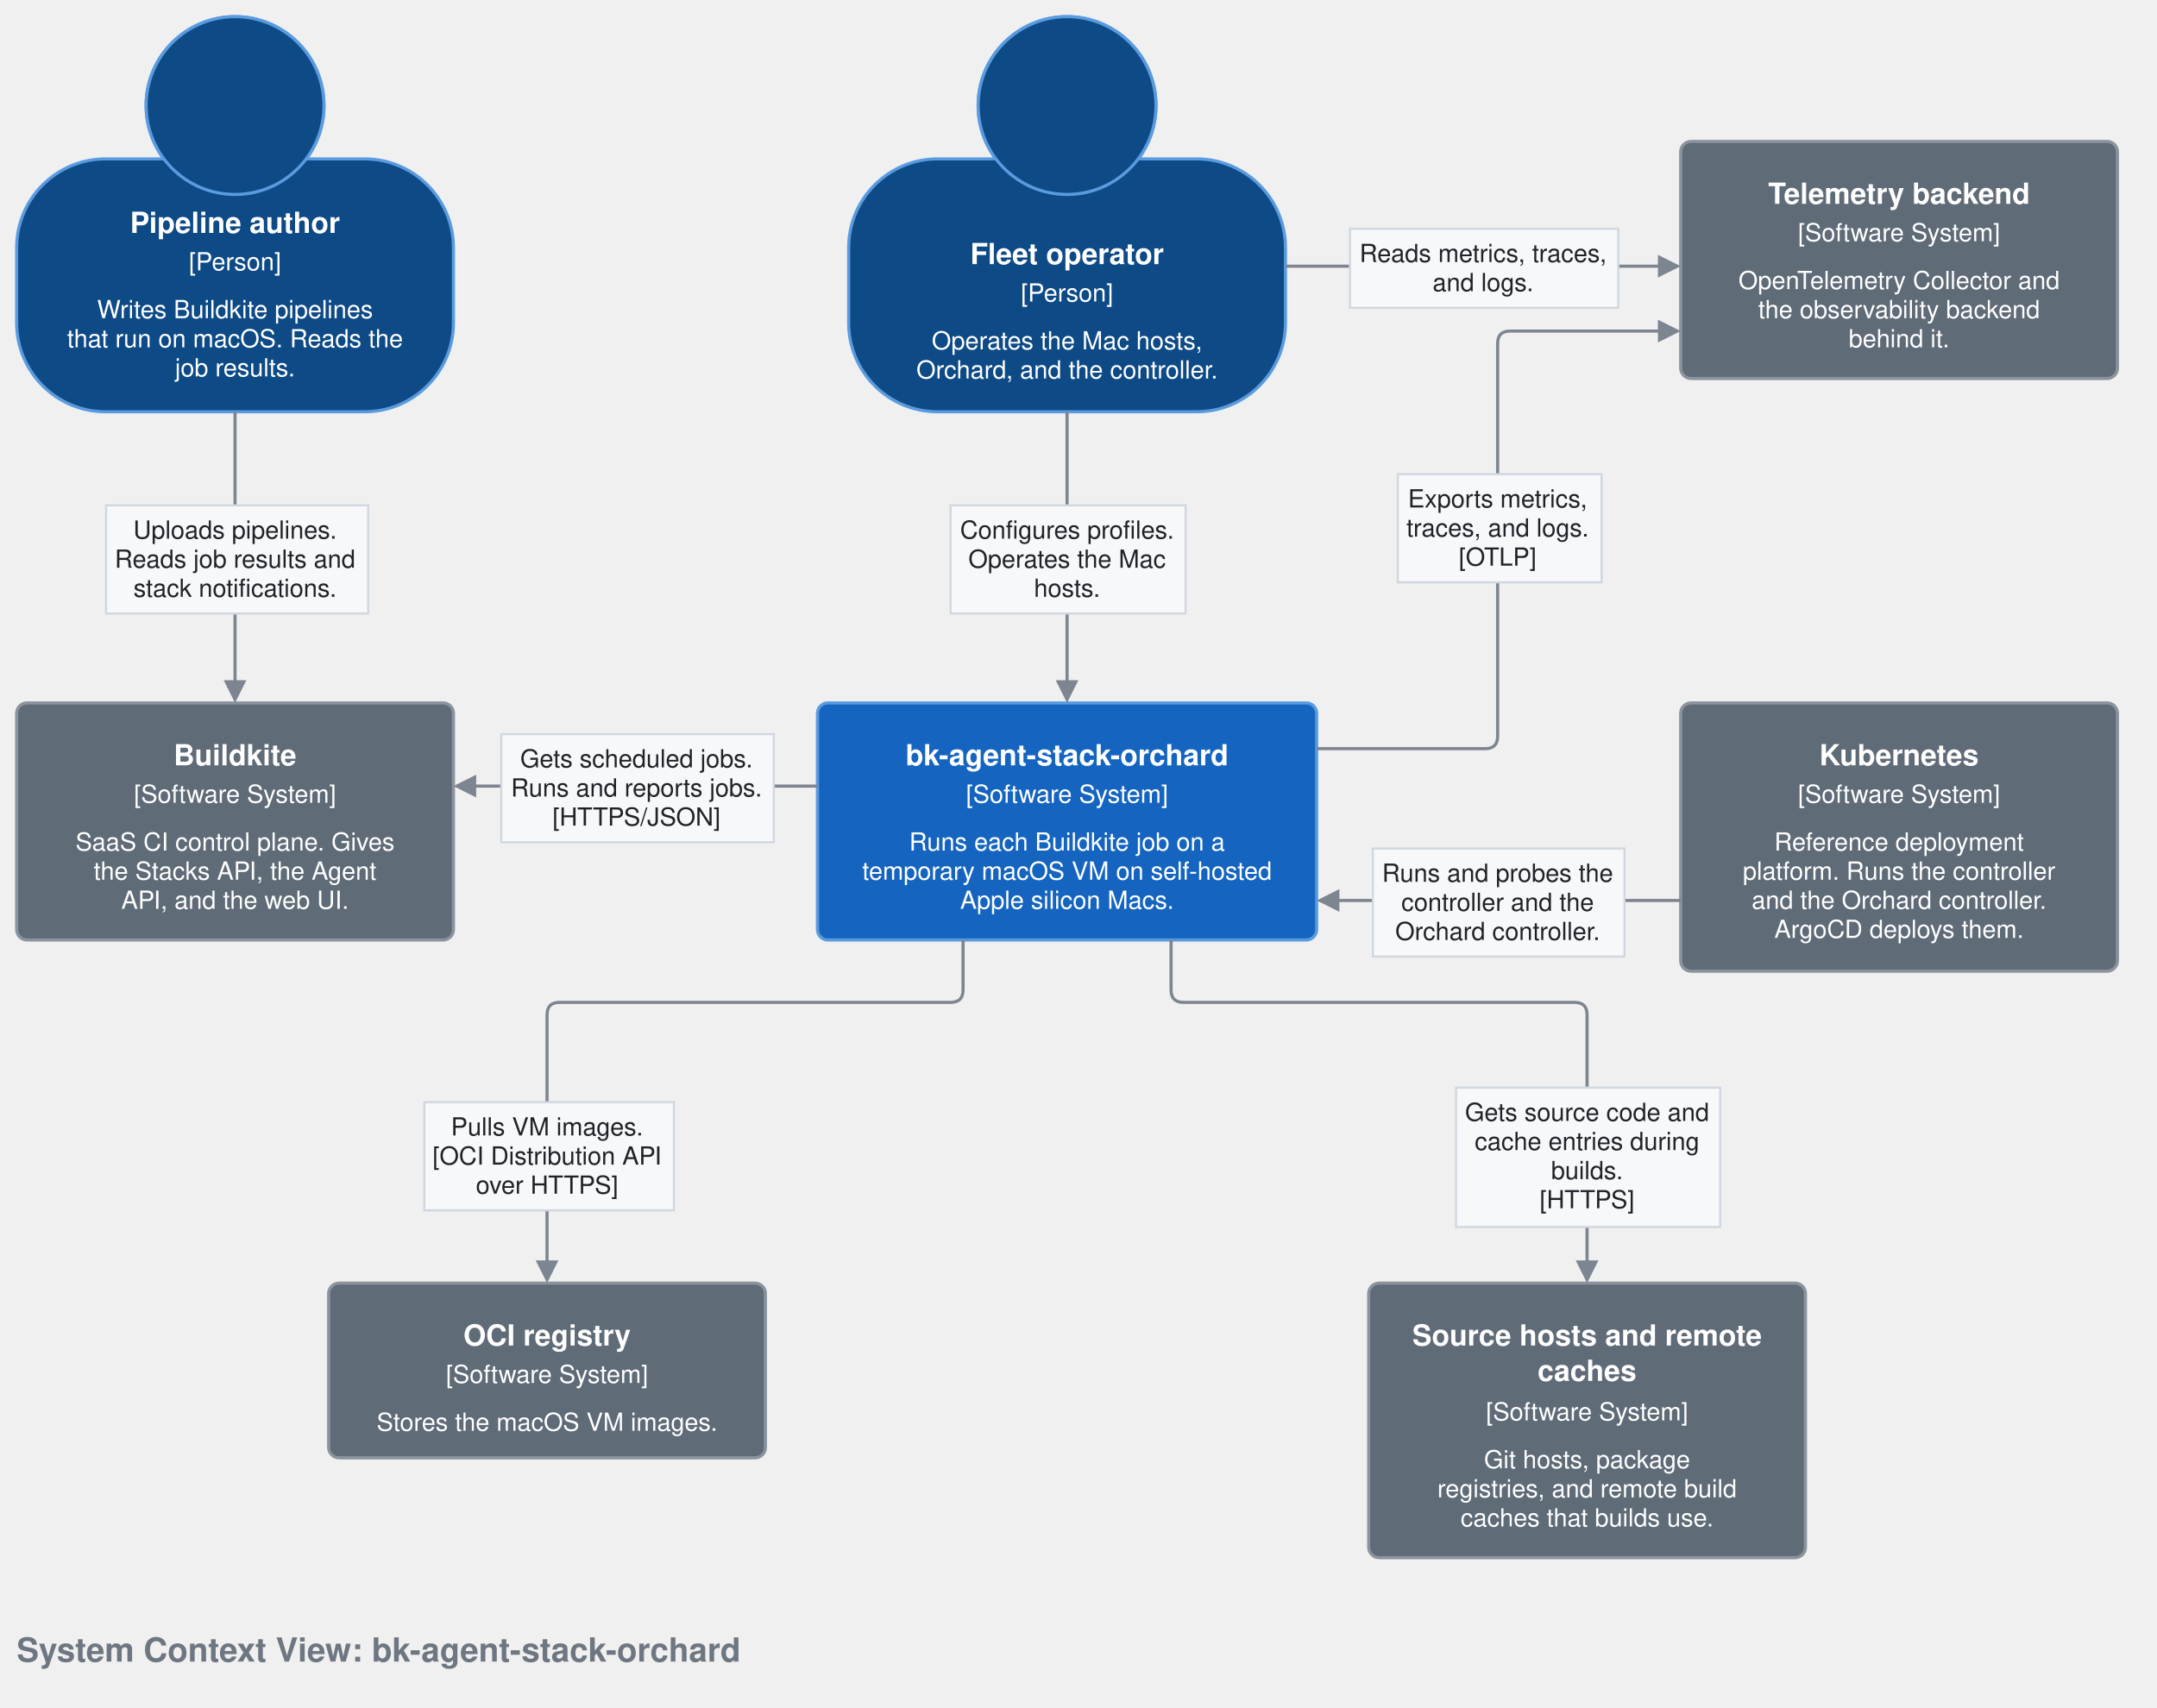
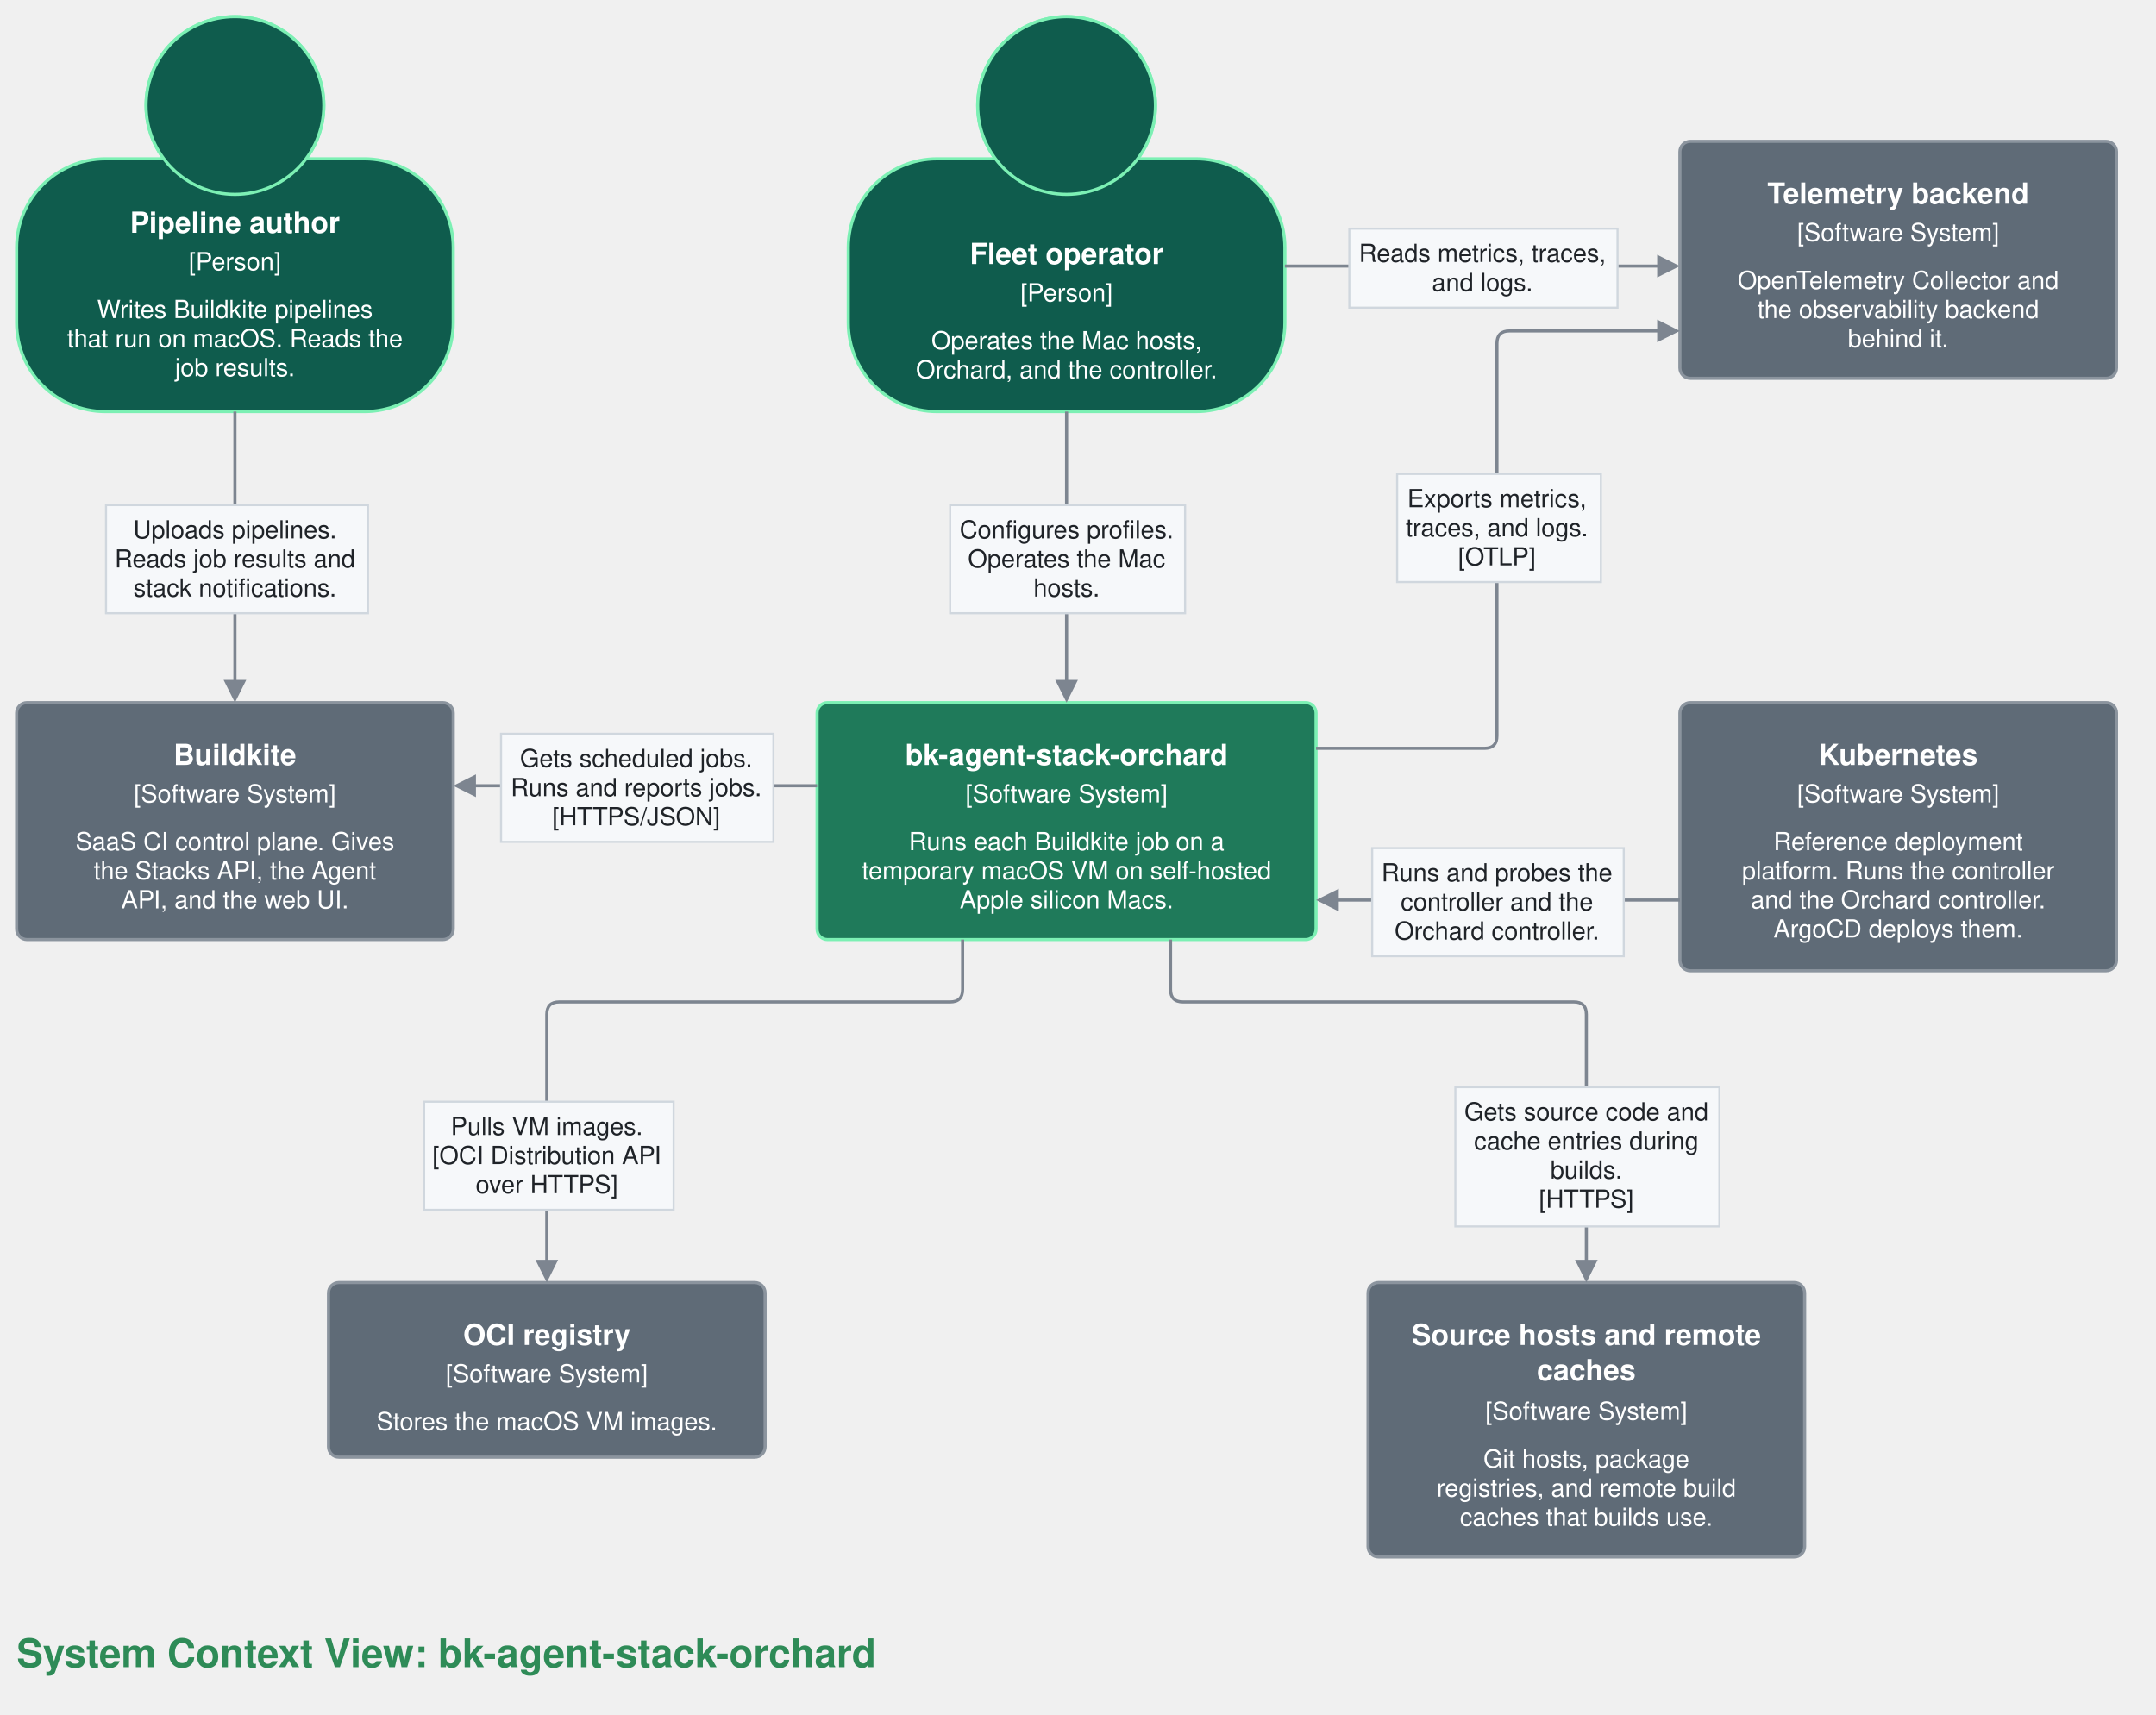
- <svg xmlns="http://www.w3.org/2000/svg" style="background: transparent; background-color: transparent; color-scheme: light;" version="1.1" width="1037px" height="821px" viewBox="0 0 1037 821">
+ <svg xmlns="http://www.w3.org/2000/svg" style="background: transparent; background-color: transparent; color-scheme: light;" version="1.1" width="1037px" height="825px" viewBox="0 0 1037 825">
  <defs />
  <g>
    <g data-cell-id="0">
      <g data-cell-id="1">
        <g data-cell-id="author">
          <g>
-             <ellipse cx="113" cy="50.75" rx="42.75" ry="42.75" fill="#0d4a86" stroke="#5a9be0" stroke-width="1.5" pointer-events="all" style="fill: rgb(13, 74, 134); stroke: rgb(90, 155, 224);" />
-             <path d="M 8 119.15 C 8 95.54 27.14 76.4 50.75 76.4 L 175.25 76.4 C 198.86 76.4 218 95.54 218 119.15 L 218 155.25 C 218 178.86 198.86 198 175.25 198 L 50.75 198 C 27.14 198 8 178.86 8 155.25 Z" fill="#0d4a86" stroke="#5a9be0" stroke-width="1.5" stroke-miterlimit="10" pointer-events="all" style="fill: rgb(13, 74, 134); stroke: rgb(90, 155, 224);" />
-             <ellipse cx="113" cy="50.75" rx="42.75" ry="42.75" fill="#0d4a86" stroke="#5a9be0" stroke-width="1.5" pointer-events="all" style="fill: rgb(13, 74, 134); stroke: rgb(90, 155, 224);" />
+             <ellipse cx="113" cy="50.75" rx="42.75" ry="42.75" fill="#0f5c4d" stroke="#7cf0b4" stroke-width="1.5" pointer-events="all" style="fill: rgb(15, 92, 77); stroke: rgb(124, 240, 180);" />
+             <path d="M 8 119.15 C 8 95.54 27.14 76.4 50.75 76.4 L 175.25 76.4 C 198.86 76.4 218 95.54 218 119.15 L 218 155.25 C 218 178.86 198.86 198 175.25 198 L 50.75 198 C 27.14 198 8 178.86 8 155.25 Z" fill="#0f5c4d" stroke="#7cf0b4" stroke-width="1.5" stroke-miterlimit="10" pointer-events="all" style="fill: rgb(15, 92, 77); stroke: rgb(124, 240, 180);" />
+             <ellipse cx="113" cy="50.75" rx="42.75" ry="42.75" fill="#0f5c4d" stroke="#7cf0b4" stroke-width="1.5" pointer-events="all" style="fill: rgb(15, 92, 77); stroke: rgb(124, 240, 180);" />
          </g>
          <g data-cell-id="t1">
            <g>
              <rect x="14" y="94" width="198" height="18" fill="none" stroke="none" pointer-events="all" />
            </g>
            <g>
              <g fill="#ffffff" font-family="Helvetica" font-weight="bold" text-anchor="middle" font-size="14px" style="fill: rgb(255, 255, 255);">
                <text x="113" y="112">Pipeline author</text>
              </g>
            </g>
          </g>
          <g data-cell-id="t2">
            <g>
              <rect x="14" y="114" width="198" height="15" fill="none" stroke="none" pointer-events="all" />
            </g>
            <g>
              <g fill="#ffffff" font-family="Helvetica" text-anchor="middle" font-size="12px" style="fill: rgb(255, 255, 255);">
                <text x="113" y="130">[Person]</text>
              </g>
            </g>
          </g>
          <g data-cell-id="t3">
            <g>
              <rect x="14" y="137" width="198" height="45" fill="none" stroke="none" pointer-events="all" />
            </g>
            <g>
              <g fill="#ffffff" font-family="Helvetica" text-anchor="middle" font-size="12px" style="fill: rgb(255, 255, 255);">
                <text x="113" y="153">Writes Buildkite pipelines</text>
                <text x="113" y="167">that run on macOS. Reads the</text>
                <text x="113" y="181">job results.</text>
              </g>
            </g>
          </g>
        </g>
        <g data-cell-id="op">
          <g>
-             <ellipse cx="513" cy="50.75" rx="42.75" ry="42.75" fill="#0d4a86" stroke="#5a9be0" stroke-width="1.5" pointer-events="all" style="fill: rgb(13, 74, 134); stroke: rgb(90, 155, 224);" />
-             <path d="M 408 119.15 C 408 95.54 427.14 76.4 450.75 76.4 L 575.25 76.4 C 598.86 76.4 618 95.54 618 119.15 L 618 155.25 C 618 178.86 598.86 198 575.25 198 L 450.75 198 C 427.14 198 408 178.86 408 155.25 Z" fill="#0d4a86" stroke="#5a9be0" stroke-width="1.5" stroke-miterlimit="10" pointer-events="all" style="fill: rgb(13, 74, 134); stroke: rgb(90, 155, 224);" />
-             <ellipse cx="513" cy="50.75" rx="42.75" ry="42.75" fill="#0d4a86" stroke="#5a9be0" stroke-width="1.5" pointer-events="all" style="fill: rgb(13, 74, 134); stroke: rgb(90, 155, 224);" />
+             <ellipse cx="513" cy="50.75" rx="42.75" ry="42.75" fill="#0f5c4d" stroke="#7cf0b4" stroke-width="1.5" pointer-events="all" style="fill: rgb(15, 92, 77); stroke: rgb(124, 240, 180);" />
+             <path d="M 408 119.15 C 408 95.54 427.14 76.4 450.75 76.4 L 575.25 76.4 C 598.86 76.4 618 95.54 618 119.15 L 618 155.25 C 618 178.86 598.86 198 575.25 198 L 450.75 198 C 427.14 198 408 178.86 408 155.25 Z" fill="#0f5c4d" stroke="#7cf0b4" stroke-width="1.5" stroke-miterlimit="10" pointer-events="all" style="fill: rgb(15, 92, 77); stroke: rgb(124, 240, 180);" />
+             <ellipse cx="513" cy="50.75" rx="42.75" ry="42.75" fill="#0f5c4d" stroke="#7cf0b4" stroke-width="1.5" pointer-events="all" style="fill: rgb(15, 92, 77); stroke: rgb(124, 240, 180);" />
          </g>
          <g data-cell-id="t4">
            <g>
              <rect x="414" y="109" width="198" height="18" fill="none" stroke="none" pointer-events="all" />
            </g>
            <g>
              <g fill="#ffffff" font-family="Helvetica" font-weight="bold" text-anchor="middle" font-size="14px" style="fill: rgb(255, 255, 255);">
                <text x="513" y="127">Fleet operator</text>
              </g>
            </g>
          </g>
          <g data-cell-id="t5">
            <g>
              <rect x="414" y="129" width="198" height="15" fill="none" stroke="none" pointer-events="all" />
            </g>
            <g>
              <g fill="#ffffff" font-family="Helvetica" text-anchor="middle" font-size="12px" style="fill: rgb(255, 255, 255);">
                <text x="513" y="145">[Person]</text>
              </g>
            </g>
          </g>
          <g data-cell-id="t6">
            <g>
              <rect x="414" y="152" width="198" height="30" fill="none" stroke="none" pointer-events="all" />
            </g>
            <g>
              <g fill="#ffffff" font-family="Helvetica" text-anchor="middle" font-size="12px" style="fill: rgb(255, 255, 255);">
                <text x="513" y="168">Operates the Mac hosts,</text>
                <text x="513" y="182">Orchard, and the controller.</text>
              </g>
            </g>
          </g>
        </g>
        <g data-cell-id="tel">
          <g>
            <rect x="808" y="68" width="210" height="114" rx="5" ry="5" fill="#5f6b77" stroke="#8b949e" stroke-width="1.5" pointer-events="all" style="fill: rgb(95, 107, 119); stroke: rgb(139, 148, 158);" />
          </g>
          <g data-cell-id="t7">
            <g>
              <rect x="814" y="80" width="198" height="18" fill="none" stroke="none" pointer-events="all" />
            </g>
            <g>
              <g fill="#ffffff" font-family="Helvetica" font-weight="bold" text-anchor="middle" font-size="14px" style="fill: rgb(255, 255, 255);">
                <text x="913" y="98">Telemetry backend</text>
              </g>
            </g>
          </g>
          <g data-cell-id="t8">
            <g>
              <rect x="814" y="100" width="198" height="15" fill="none" stroke="none" pointer-events="all" />
            </g>
            <g>
              <g fill="#ffffff" font-family="Helvetica" text-anchor="middle" font-size="12px" style="fill: rgb(255, 255, 255);">
                <text x="913" y="116">[Software System]</text>
              </g>
            </g>
          </g>
          <g data-cell-id="t9">
            <g>
              <rect x="814" y="123" width="198" height="45" fill="none" stroke="none" pointer-events="all" />
            </g>
            <g>
              <g fill="#ffffff" font-family="Helvetica" text-anchor="middle" font-size="12px" style="fill: rgb(255, 255, 255);">
                <text x="913" y="139">OpenTelemetry Collector and</text>
                <text x="913" y="153">the observability backend</text>
                <text x="913" y="167">behind it.</text>
              </g>
            </g>
          </g>
        </g>
        <g data-cell-id="bk">
          <g>
            <rect x="8" y="338" width="210" height="114" rx="5" ry="5" fill="#5f6b77" stroke="#8b949e" stroke-width="1.5" pointer-events="all" style="fill: rgb(95, 107, 119); stroke: rgb(139, 148, 158);" />
          </g>
          <g data-cell-id="t10">
            <g>
              <rect x="14" y="350" width="198" height="18" fill="none" stroke="none" pointer-events="all" />
            </g>
            <g>
              <g fill="#ffffff" font-family="Helvetica" font-weight="bold" text-anchor="middle" font-size="14px" style="fill: rgb(255, 255, 255);">
                <text x="113" y="368">Buildkite</text>
              </g>
            </g>
          </g>
          <g data-cell-id="t11">
            <g>
              <rect x="14" y="370" width="198" height="15" fill="none" stroke="none" pointer-events="all" />
            </g>
            <g>
              <g fill="#ffffff" font-family="Helvetica" text-anchor="middle" font-size="12px" style="fill: rgb(255, 255, 255);">
                <text x="113" y="386">[Software System]</text>
              </g>
            </g>
          </g>
          <g data-cell-id="t12">
            <g>
              <rect x="14" y="393" width="198" height="45" fill="none" stroke="none" pointer-events="all" />
            </g>
            <g>
              <g fill="#ffffff" font-family="Helvetica" text-anchor="middle" font-size="12px" style="fill: rgb(255, 255, 255);">
                <text x="113" y="409">SaaS CI control plane. Gives</text>
                <text x="113" y="423">the Stacks API, the Agent</text>
                <text x="113" y="437">API, and the web UI.</text>
              </g>
            </g>
          </g>
        </g>
        <g data-cell-id="stack">
          <g>
-             <rect x="393" y="338" width="240" height="114" rx="5" ry="5" fill="#1565c0" stroke="#5a9be0" stroke-width="1.5" pointer-events="all" style="fill: rgb(21, 101, 192); stroke: rgb(90, 155, 224);" />
+             <rect x="393" y="338" width="240" height="114" rx="5" ry="5" fill="#1f7a5a" stroke="#7cf0b4" stroke-width="1.5" pointer-events="all" style="fill: rgb(31, 122, 90); stroke: rgb(124, 240, 180);" />
          </g>
          <g data-cell-id="t13">
            <g>
              <rect x="399" y="350" width="228" height="18" fill="none" stroke="none" pointer-events="all" />
            </g>
            <g>
              <g fill="#ffffff" font-family="Helvetica" font-weight="bold" text-anchor="middle" font-size="14px" style="fill: rgb(255, 255, 255);">
                <text x="513" y="368">bk-agent-stack-orchard</text>
              </g>
            </g>
          </g>
          <g data-cell-id="t14">
            <g>
              <rect x="399" y="370" width="228" height="15" fill="none" stroke="none" pointer-events="all" />
            </g>
            <g>
              <g fill="#ffffff" font-family="Helvetica" text-anchor="middle" font-size="12px" style="fill: rgb(255, 255, 255);">
                <text x="513" y="386">[Software System]</text>
              </g>
            </g>
          </g>
          <g data-cell-id="t15">
            <g>
              <rect x="399" y="393" width="228" height="45" fill="none" stroke="none" pointer-events="all" />
            </g>
            <g>
              <g fill="#ffffff" font-family="Helvetica" text-anchor="middle" font-size="12px" style="fill: rgb(255, 255, 255);">
                <text x="513" y="409">Runs each Buildkite job on a</text>
                <text x="513" y="423">temporary macOS VM on self-hosted</text>
                <text x="513" y="437">Apple silicon Macs.</text>
              </g>
            </g>
          </g>
        </g>
        <g data-cell-id="k8s">
          <g>
            <rect x="808" y="338" width="210" height="129" rx="5" ry="5" fill="#5f6b77" stroke="#8b949e" stroke-width="1.5" pointer-events="all" style="fill: rgb(95, 107, 119); stroke: rgb(139, 148, 158);" />
          </g>
          <g data-cell-id="t16">
            <g>
              <rect x="814" y="350" width="198" height="18" fill="none" stroke="none" pointer-events="all" />
            </g>
            <g>
              <g fill="#ffffff" font-family="Helvetica" font-weight="bold" text-anchor="middle" font-size="14px" style="fill: rgb(255, 255, 255);">
                <text x="913" y="368">Kubernetes</text>
              </g>
            </g>
          </g>
          <g data-cell-id="t17">
            <g>
              <rect x="814" y="370" width="198" height="15" fill="none" stroke="none" pointer-events="all" />
            </g>
            <g>
              <g fill="#ffffff" font-family="Helvetica" text-anchor="middle" font-size="12px" style="fill: rgb(255, 255, 255);">
                <text x="913" y="386">[Software System]</text>
              </g>
            </g>
          </g>
          <g data-cell-id="t18">
            <g>
              <rect x="814" y="393" width="198" height="60" fill="none" stroke="none" pointer-events="all" />
            </g>
            <g>
              <g fill="#ffffff" font-family="Helvetica" text-anchor="middle" font-size="12px" style="fill: rgb(255, 255, 255);">
                <text x="913" y="409">Reference deployment</text>
                <text x="913" y="423">platform. Runs the controller</text>
                <text x="913" y="437">and the Orchard controller.</text>
                <text x="913" y="451">ArgoCD deploys them.</text>
              </g>
            </g>
          </g>
        </g>
        <g data-cell-id="reg">
          <g>
            <rect x="158" y="617" width="210" height="84" rx="5" ry="5" fill="#5f6b77" stroke="#8b949e" stroke-width="1.5" pointer-events="all" style="fill: rgb(95, 107, 119); stroke: rgb(139, 148, 158);" />
          </g>
          <g data-cell-id="t19">
            <g>
              <rect x="164" y="629" width="198" height="18" fill="none" stroke="none" pointer-events="all" />
            </g>
            <g>
              <g fill="#ffffff" font-family="Helvetica" font-weight="bold" text-anchor="middle" font-size="14px" style="fill: rgb(255, 255, 255);">
                <text x="263" y="647">OCI registry</text>
              </g>
            </g>
          </g>
          <g data-cell-id="t20">
            <g>
              <rect x="164" y="649" width="198" height="15" fill="none" stroke="none" pointer-events="all" />
            </g>
            <g>
              <g fill="#ffffff" font-family="Helvetica" text-anchor="middle" font-size="12px" style="fill: rgb(255, 255, 255);">
                <text x="263" y="665">[Software System]</text>
              </g>
            </g>
          </g>
          <g data-cell-id="t21">
            <g>
              <rect x="164" y="672" width="198" height="15" fill="none" stroke="none" pointer-events="all" />
            </g>
            <g>
              <g fill="#ffffff" font-family="Helvetica" text-anchor="middle" font-size="12px" style="fill: rgb(255, 255, 255);">
                <text x="263" y="688">Stores the macOS VM images.</text>
              </g>
            </g>
          </g>
        </g>
        <g data-cell-id="src">
          <g>
            <rect x="658" y="617" width="210" height="132" rx="5" ry="5" fill="#5f6b77" stroke="#8b949e" stroke-width="1.5" pointer-events="all" style="fill: rgb(95, 107, 119); stroke: rgb(139, 148, 158);" />
          </g>
          <g data-cell-id="t22">
            <g>
              <rect x="664" y="629" width="198" height="36" fill="none" stroke="none" pointer-events="all" />
            </g>
            <g>
              <g fill="#ffffff" font-family="Helvetica" font-weight="bold" text-anchor="middle" font-size="14px" style="fill: rgb(255, 255, 255);">
                <text x="763" y="647">Source hosts and remote</text>
                <text x="763" y="664">caches</text>
              </g>
            </g>
          </g>
          <g data-cell-id="t23">
            <g>
              <rect x="664" y="667" width="198" height="15" fill="none" stroke="none" pointer-events="all" />
            </g>
            <g>
              <g fill="#ffffff" font-family="Helvetica" text-anchor="middle" font-size="12px" style="fill: rgb(255, 255, 255);">
                <text x="763" y="683">[Software System]</text>
              </g>
            </g>
          </g>
          <g data-cell-id="t24">
            <g>
              <rect x="664" y="690" width="198" height="45" fill="none" stroke="none" pointer-events="all" />
            </g>
            <g>
              <g fill="#ffffff" font-family="Helvetica" text-anchor="middle" font-size="12px" style="fill: rgb(255, 255, 255);">
                <text x="763" y="706">Git hosts, package</text>
                <text x="763" y="720">registries, and remote build</text>
                <text x="763" y="734">caches that builds use.</text>
              </g>
            </g>
          </g>
        </g>
        <g data-cell-id="e25">
          <g>
            <path d="M 113 198 L 113 327.82" fill="none" stroke="#7d8590" stroke-width="1.5" stroke-miterlimit="10" pointer-events="stroke" style="stroke: rgb(125, 133, 144);" />
            <path d="M 113 336.32 L 108.75 327.82 L 117.25 327.82 Z" fill="#7d8590" stroke="#7d8590" stroke-width="1.5" stroke-miterlimit="10" pointer-events="all" style="fill: rgb(125, 133, 144); stroke: rgb(125, 133, 144);" />
          </g>
          <g>
            <g fill="#1f2328" font-family="Helvetica" text-anchor="middle" font-size="12px" style="fill: rgb(31, 35, 40);">
              <rect fill="#f6f8fa" stroke="#d0d7de" x="51" y="243" width="126" height="52" stroke-width="1" style="fill: rgb(246, 248, 250); stroke: rgb(208, 215, 222);" />
              <text x="113" y="259">Uploads pipelines.</text>
              <text x="113" y="273">Reads job results and</text>
              <text x="113" y="287">stack notifications.</text>
            </g>
          </g>
        </g>
        <g data-cell-id="e26">
          <g>
            <path d="M 513 198 L 513 327.82" fill="none" stroke="#7d8590" stroke-width="1.5" stroke-miterlimit="10" pointer-events="stroke" style="stroke: rgb(125, 133, 144);" />
            <path d="M 513 336.32 L 508.75 327.82 L 517.25 327.82 Z" fill="#7d8590" stroke="#7d8590" stroke-width="1.5" stroke-miterlimit="10" pointer-events="all" style="fill: rgb(125, 133, 144); stroke: rgb(125, 133, 144);" />
          </g>
          <g>
            <g fill="#1f2328" font-family="Helvetica" text-anchor="middle" font-size="12px" style="fill: rgb(31, 35, 40);">
              <rect fill="#f6f8fa" stroke="#d0d7de" x="457" y="243" width="113" height="52" stroke-width="1" style="fill: rgb(246, 248, 250); stroke: rgb(208, 215, 222);" />
              <text x="513" y="259">Configures profiles.</text>
              <text x="513" y="273">Operates the Mac</text>
              <text x="513" y="287">hosts.</text>
            </g>
          </g>
        </g>
        <g data-cell-id="e27">
          <g>
            <path d="M 618 128 L 797.82 128" fill="none" stroke="#7d8590" stroke-width="1.5" stroke-miterlimit="10" pointer-events="stroke" style="stroke: rgb(125, 133, 144);" />
            <path d="M 806.32 128 L 797.82 132.25 L 797.82 123.75 Z" fill="#7d8590" stroke="#7d8590" stroke-width="1.5" stroke-miterlimit="10" pointer-events="all" style="fill: rgb(125, 133, 144); stroke: rgb(125, 133, 144);" />
          </g>
          <g>
            <g fill="#1f2328" font-family="Helvetica" text-anchor="middle" font-size="12px" style="fill: rgb(31, 35, 40);">
              <rect fill="#f6f8fa" stroke="#d0d7de" x="649" y="110" width="129" height="38" stroke-width="1" style="fill: rgb(246, 248, 250); stroke: rgb(208, 215, 222);" />
              <text x="713" y="126">Reads metrics, traces,</text>
              <text x="713" y="140">and logs.</text>
            </g>
          </g>
        </g>
        <g data-cell-id="e28">
          <g>
            <path d="M 393 378 L 228.18 378" fill="none" stroke="#7d8590" stroke-width="1.5" stroke-miterlimit="10" pointer-events="stroke" style="stroke: rgb(125, 133, 144);" />
            <path d="M 219.68 378 L 228.18 373.75 L 228.18 382.25 Z" fill="#7d8590" stroke="#7d8590" stroke-width="1.5" stroke-miterlimit="10" pointer-events="all" style="fill: rgb(125, 133, 144); stroke: rgb(125, 133, 144);" />
          </g>
          <g>
            <g fill="#1f2328" font-family="Helvetica" text-anchor="middle" font-size="12px" style="fill: rgb(31, 35, 40);">
              <rect fill="#f6f8fa" stroke="#d0d7de" x="241" y="353" width="131" height="52" stroke-width="1" style="fill: rgb(246, 248, 250); stroke: rgb(208, 215, 222);" />
              <text x="306" y="369">Gets scheduled jobs.</text>
              <text x="306" y="383">Runs and reports jobs.</text>
              <text x="306" y="397">[HTTPS/JSON]</text>
            </g>
          </g>
        </g>
        <g data-cell-id="e29">
          <g>
            <path d="M 633 360 L 714 360 Q 720 360 720 354 L 720 165.2 Q 720 159.2 726 159.2 L 797.82 159.2" fill="none" stroke="#7d8590" stroke-width="1.5" stroke-miterlimit="10" pointer-events="stroke" style="stroke: rgb(125, 133, 144);" />
            <path d="M 806.32 159.2 L 797.82 163.45 L 797.82 154.95 Z" fill="#7d8590" stroke="#7d8590" stroke-width="1.5" stroke-miterlimit="10" pointer-events="all" style="fill: rgb(125, 133, 144); stroke: rgb(125, 133, 144);" />
          </g>
          <g>
            <g fill="#1f2328" font-family="Helvetica" text-anchor="middle" font-size="12px" style="fill: rgb(31, 35, 40);">
              <rect fill="#f6f8fa" stroke="#d0d7de" x="672" y="228" width="98" height="52" stroke-width="1" style="fill: rgb(246, 248, 250); stroke: rgb(208, 215, 222);" />
              <text x="720" y="244">Exports metrics,</text>
              <text x="720" y="258">traces, and logs.</text>
              <text x="720" y="272">[OTLP]</text>
            </g>
          </g>
        </g>
        <g data-cell-id="e30">
          <g>
            <path d="M 808 433 L 643.18 433" fill="none" stroke="#7d8590" stroke-width="1.5" stroke-miterlimit="10" pointer-events="stroke" style="stroke: rgb(125, 133, 144);" />
            <path d="M 634.68 433 L 643.18 428.75 L 643.18 437.25 Z" fill="#7d8590" stroke="#7d8590" stroke-width="1.5" stroke-miterlimit="10" pointer-events="all" style="fill: rgb(125, 133, 144); stroke: rgb(125, 133, 144);" />
          </g>
          <g>
            <g fill="#1f2328" font-family="Helvetica" text-anchor="middle" font-size="12px" style="fill: rgb(31, 35, 40);">
              <rect fill="#f6f8fa" stroke="#d0d7de" x="660" y="408" width="121" height="52" stroke-width="1" style="fill: rgb(246, 248, 250); stroke: rgb(208, 215, 222);" />
              <text x="720" y="424">Runs and probes the</text>
              <text x="720" y="438">controller and the</text>
              <text x="720" y="452">Orchard controller.</text>
            </g>
          </g>
        </g>
        <g data-cell-id="e31">
          <g>
            <path d="M 463 452 L 463 476 Q 463 482 457 482 L 269 482 Q 263 482 263 488 L 263 606.82" fill="none" stroke="#7d8590" stroke-width="1.5" stroke-miterlimit="10" pointer-events="stroke" style="stroke: rgb(125, 133, 144);" />
            <path d="M 263 615.32 L 258.75 606.82 L 267.25 606.82 Z" fill="#7d8590" stroke="#7d8590" stroke-width="1.5" stroke-miterlimit="10" pointer-events="all" style="fill: rgb(125, 133, 144); stroke: rgb(125, 133, 144);" />
          </g>
          <g>
            <g fill="#1f2328" font-family="Helvetica" text-anchor="middle" font-size="12px" style="fill: rgb(31, 35, 40);">
              <rect fill="#f6f8fa" stroke="#d0d7de" x="204" y="530" width="120" height="52" stroke-width="1" style="fill: rgb(246, 248, 250); stroke: rgb(208, 215, 222);" />
              <text x="263" y="546">Pulls VM images.</text>
              <text x="263" y="560">[OCI Distribution API</text>
              <text x="263" y="574">over HTTPS]</text>
            </g>
          </g>
        </g>
        <g data-cell-id="e32">
          <g>
            <path d="M 563 452 L 563 476 Q 563 482 569 482 L 757 482 Q 763 482 763 488 L 763 606.82" fill="none" stroke="#7d8590" stroke-width="1.5" stroke-miterlimit="10" pointer-events="stroke" style="stroke: rgb(125, 133, 144);" />
            <path d="M 763 615.32 L 758.75 606.82 L 767.25 606.82 Z" fill="#7d8590" stroke="#7d8590" stroke-width="1.5" stroke-miterlimit="10" pointer-events="all" style="fill: rgb(125, 133, 144); stroke: rgb(125, 133, 144);" />
          </g>
          <g>
            <g fill="#1f2328" font-family="Helvetica" text-anchor="middle" font-size="12px" style="fill: rgb(31, 35, 40);">
              <rect fill="#f6f8fa" stroke="#d0d7de" x="700" y="523" width="127" height="67" stroke-width="1" style="fill: rgb(246, 248, 250); stroke: rgb(208, 215, 222);" />
              <text x="763" y="539">Gets source code and</text>
              <text x="763" y="553">cache entries during</text>
              <text x="763" y="567">builds.</text>
              <text x="763" y="581">[HTTPS]</text>
            </g>
          </g>
        </g>
        <g data-cell-id="t33">
          <g>
            <rect x="8" y="779" width="700" height="22" fill="none" stroke="none" pointer-events="all" />
          </g>
          <g>
-             <g fill="#6e7781" font-family="Helvetica" font-weight="bold" text-anchor="start" font-size="16px" style="fill: rgb(110, 119, 129);">
-               <text x="8" y="799">System Context View: bk-agent-stack-orchard</text>
+             <g fill="#2E8B57" font-family="Helvetica" font-weight="bold" text-anchor="start" font-size="19px" style="fill: rgb(46, 139, 87);">
+               <text x="8" y="802">System Context View: bk-agent-stack-orchard</text>
            </g>
          </g>
        </g>
      </g>
    </g>
  </g>
</svg>
